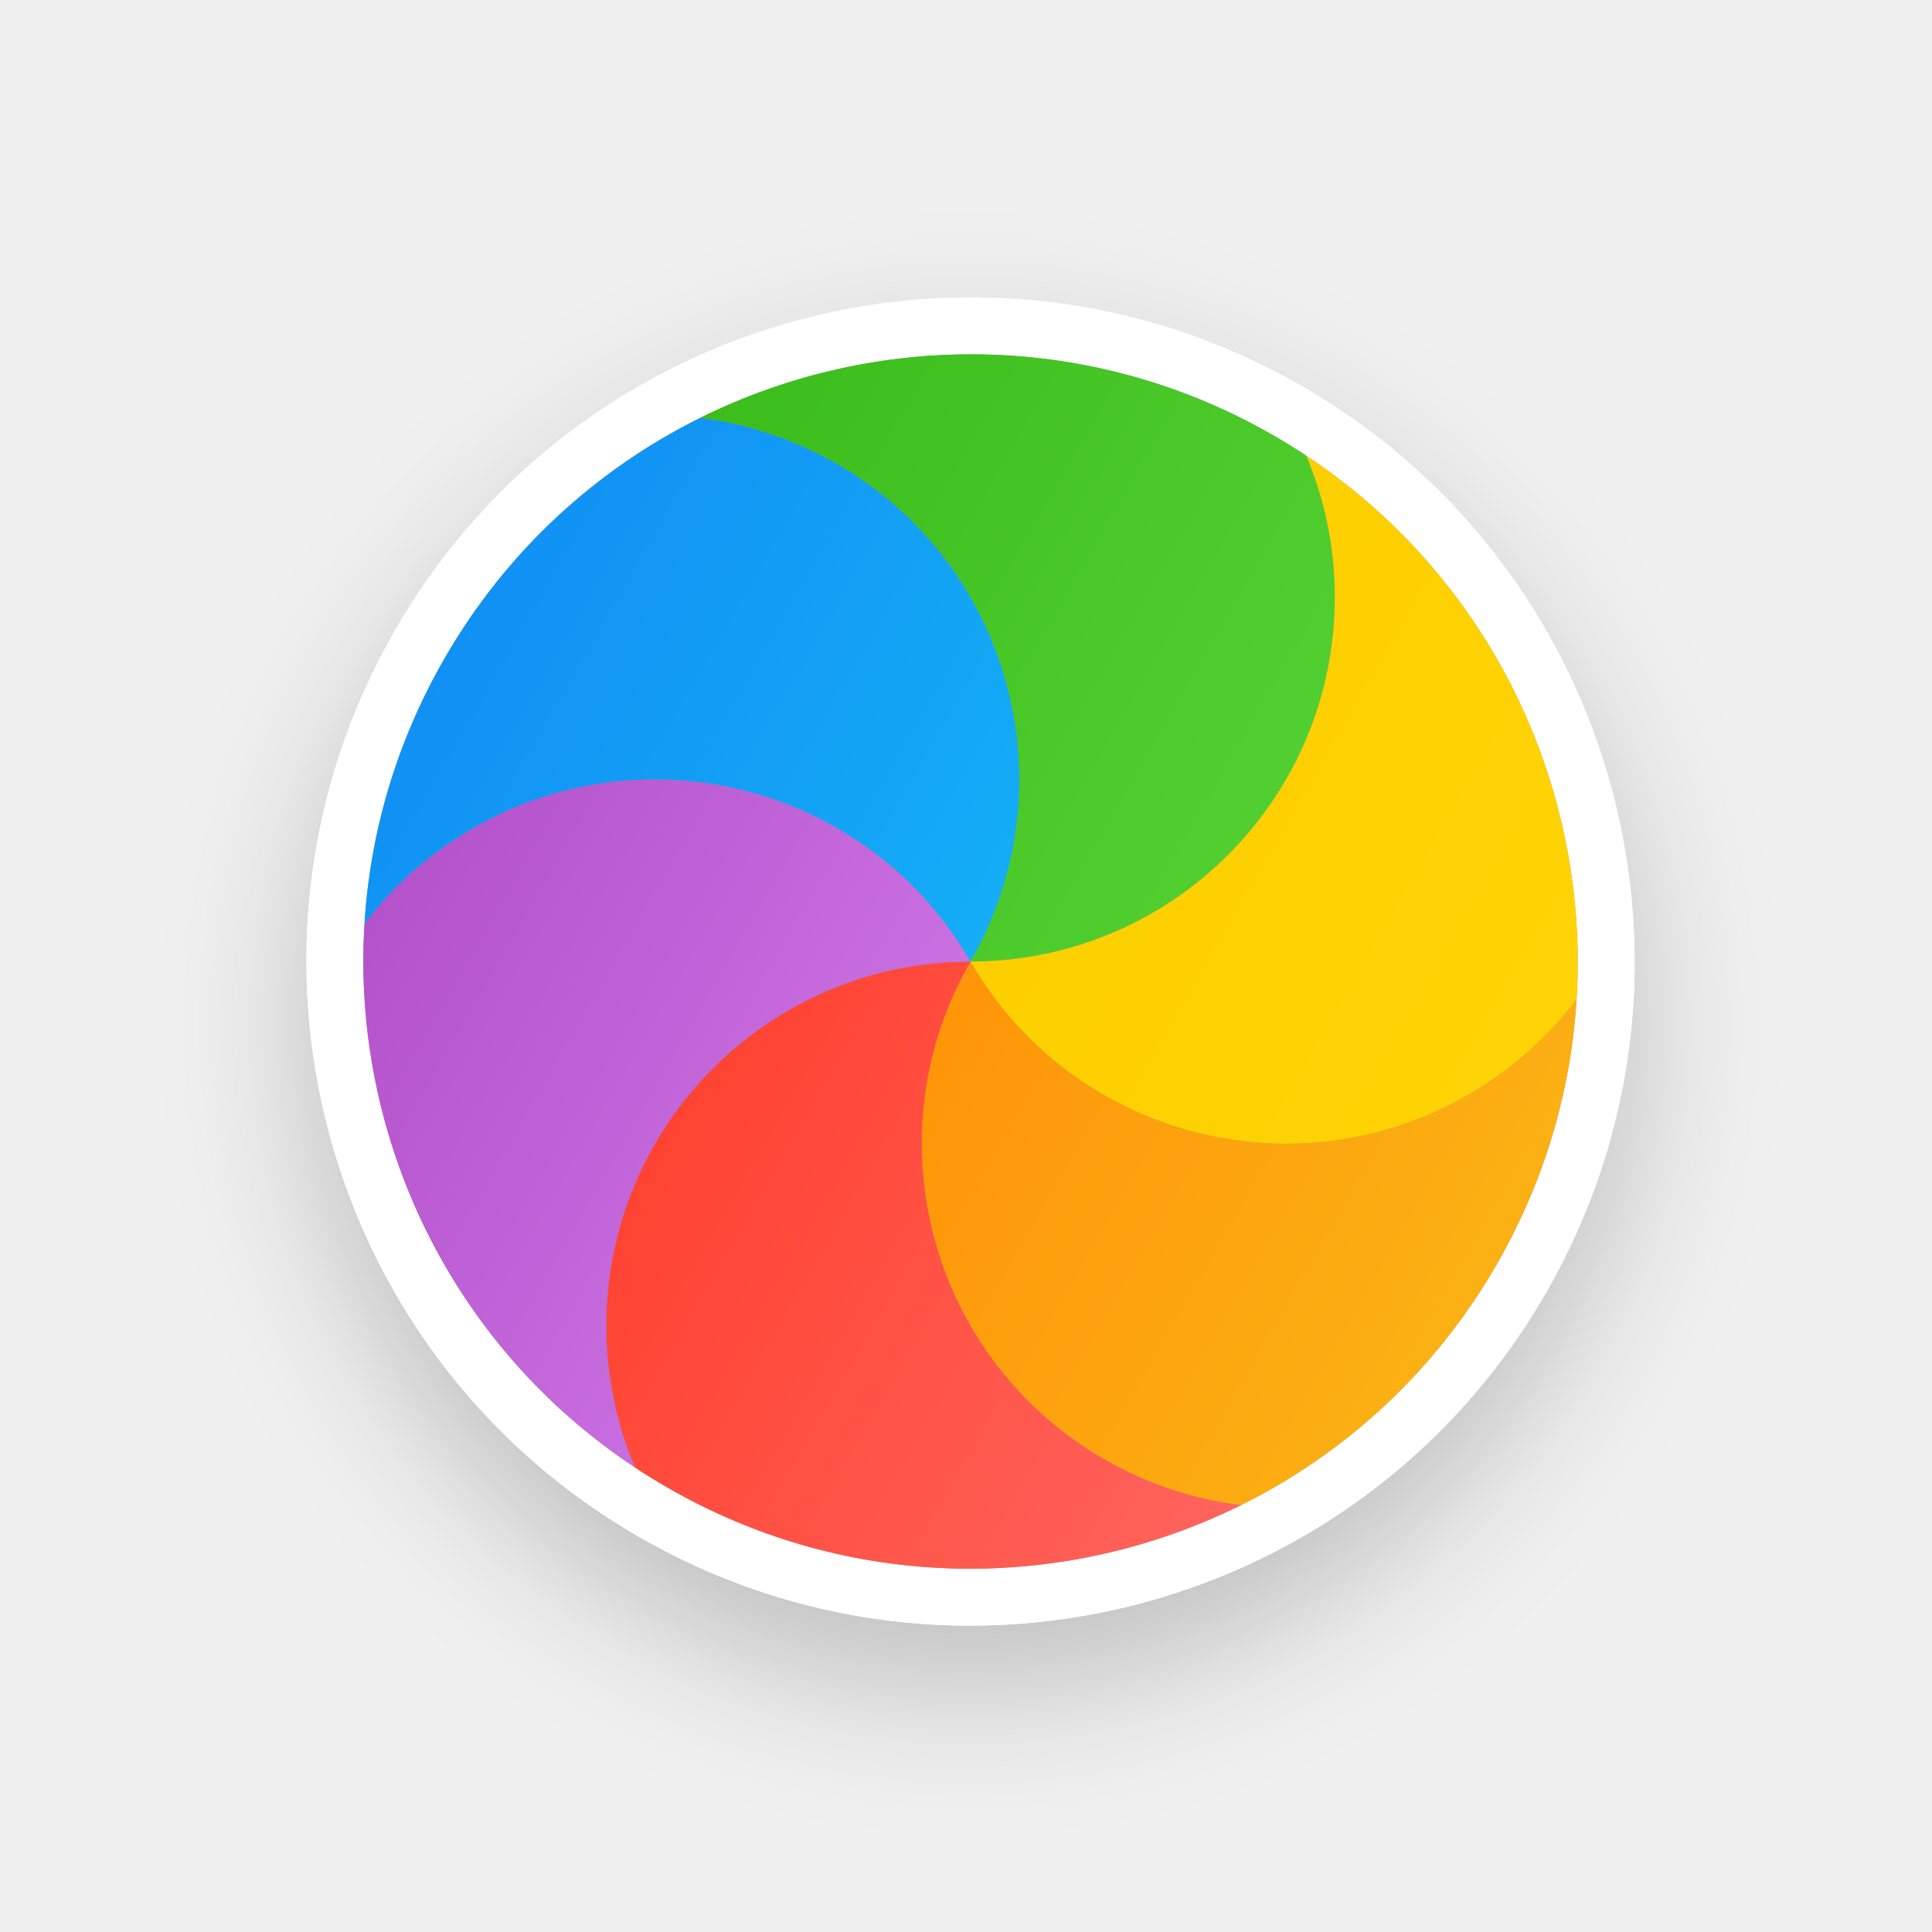
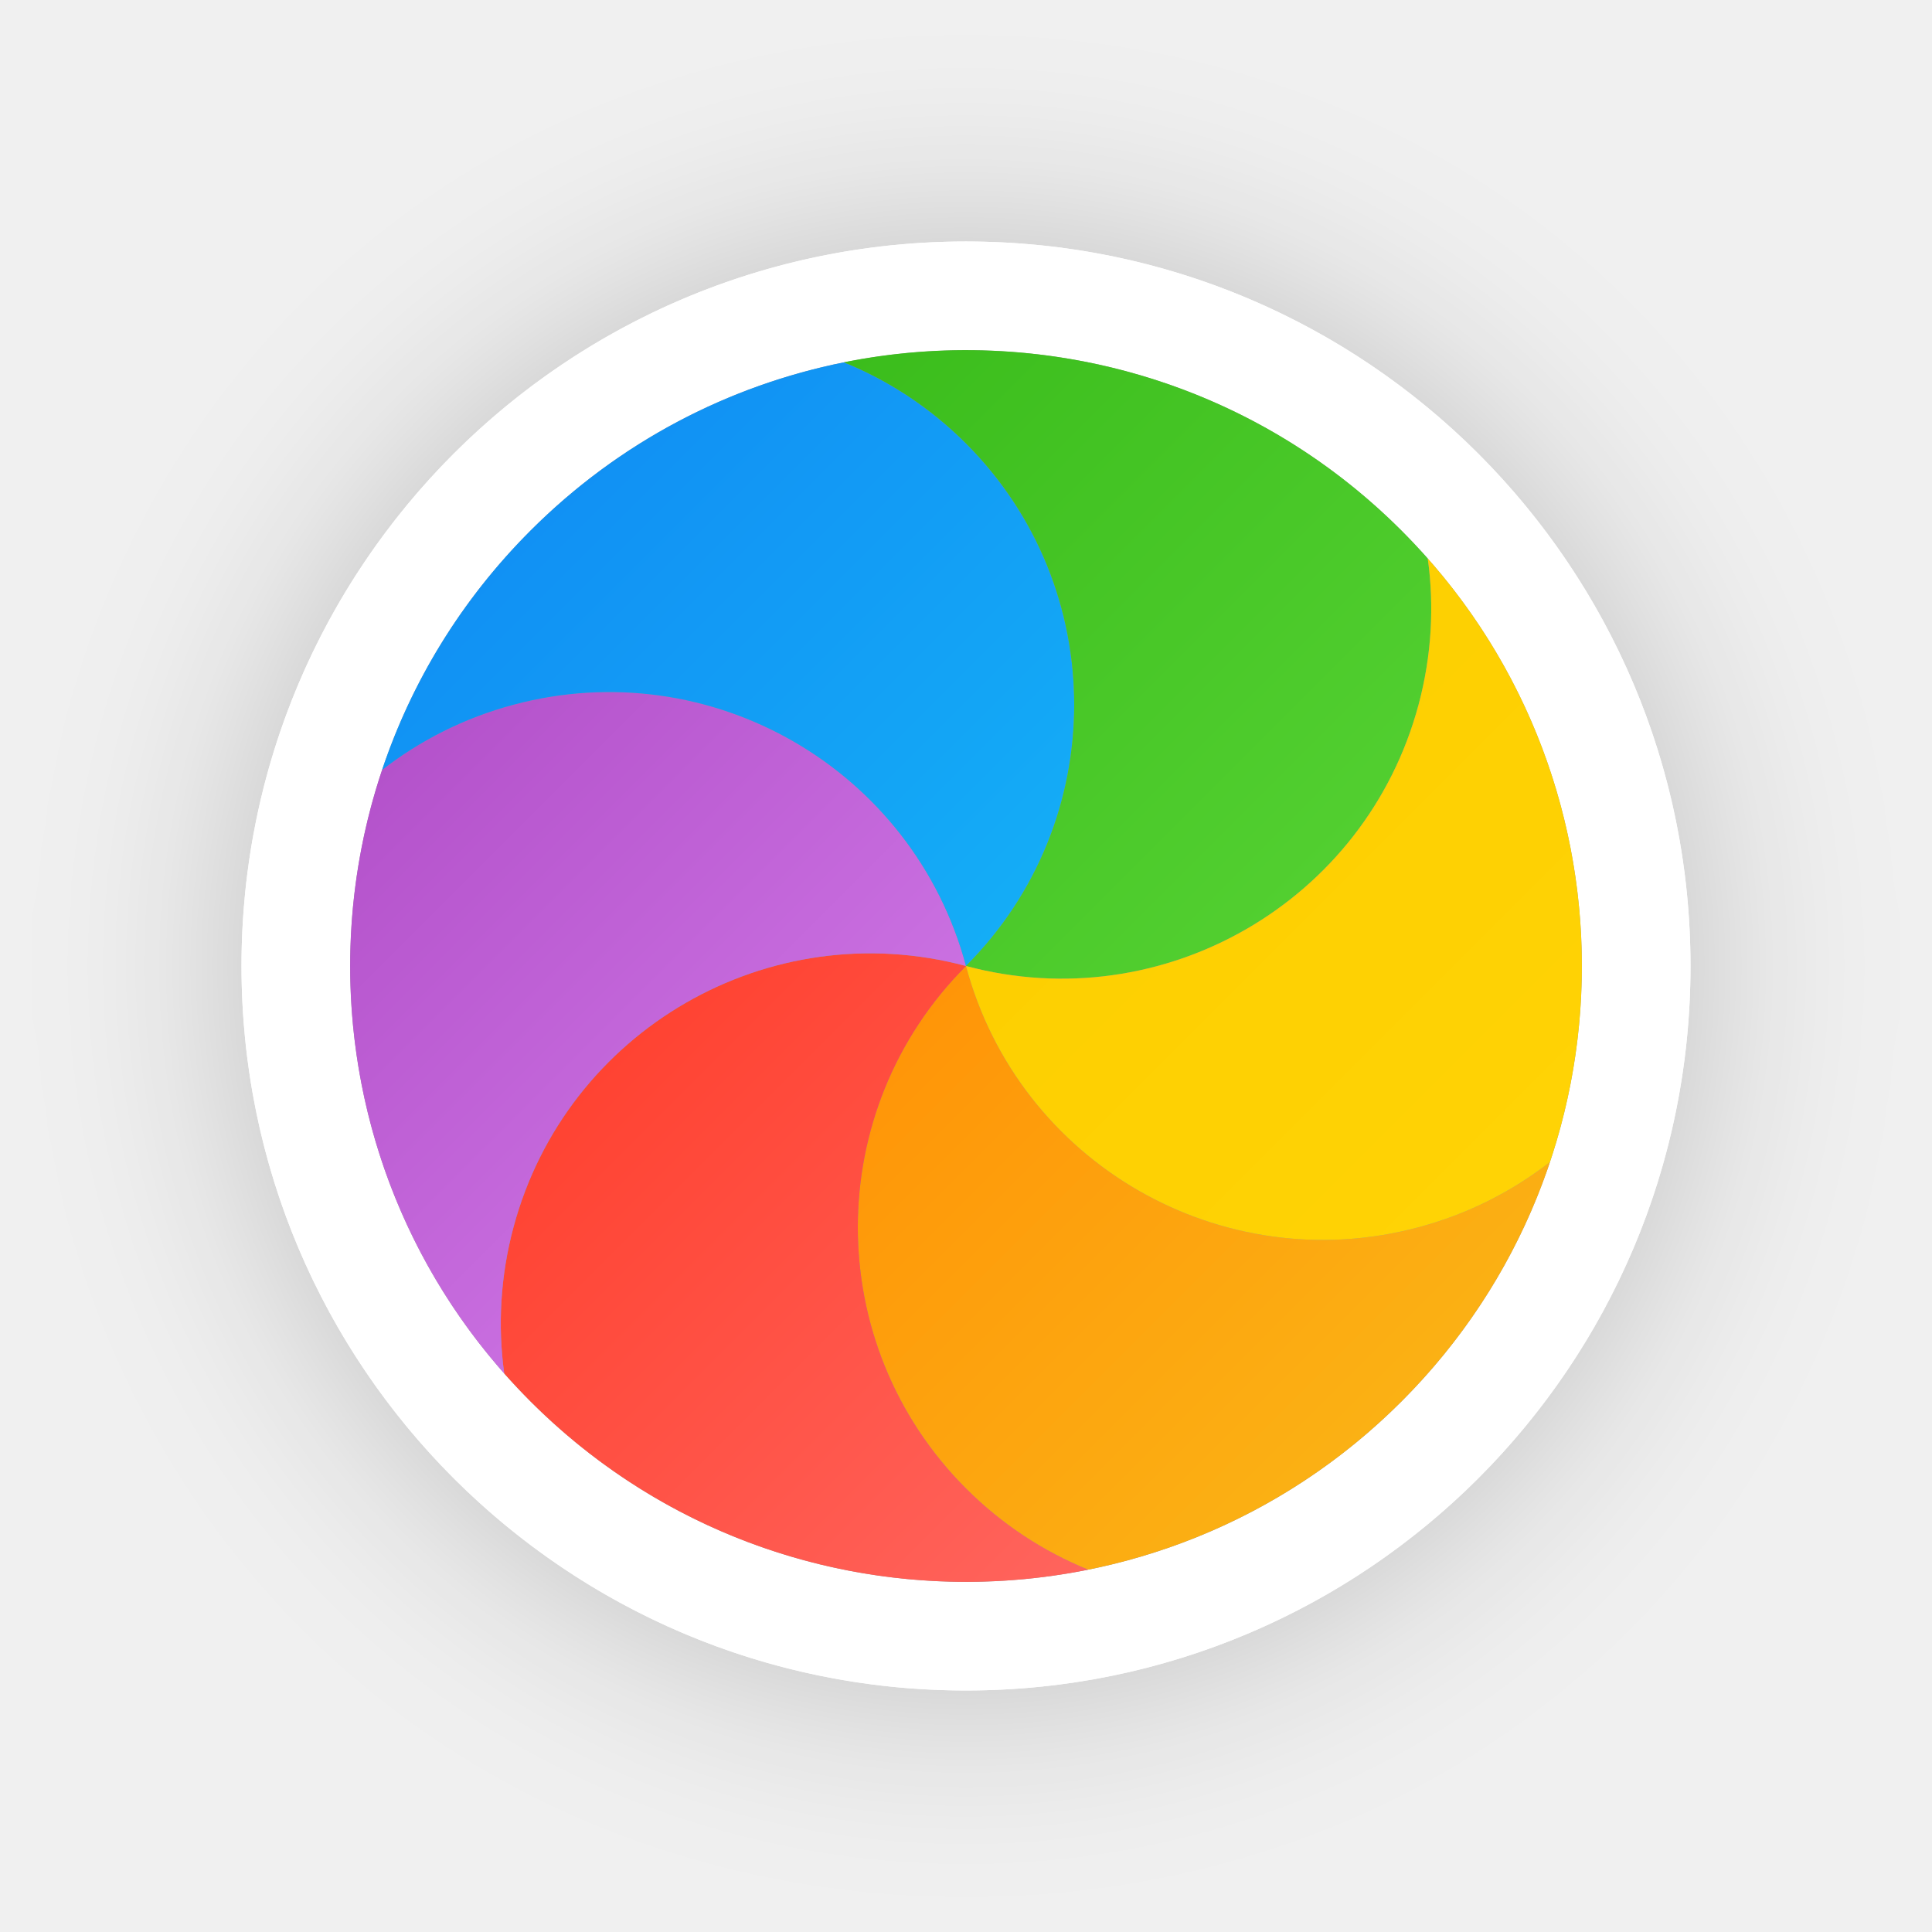
- <svg xmlns="http://www.w3.org/2000/svg" height="32" viewBox="0 0 32 32" width="32">
-   <filter id="a" color-interpolation-filters="sRGB" height="1.257" width="1.257" x="-.128" y="-.128">
-     <feGaussianBlur stdDeviation="1.177" />
+ <svg xmlns="http://www.w3.org/2000/svg" height="24" viewBox="0 0 24 24" width="24" version="1.1" id="svg2221">
+   <defs id="defs2225">
+     <filter style="color-interpolation-filters:sRGB" id="filter2849" x="-0.168" width="1.336" y="-0.168" height="1.336">
+       <feGaussianBlur stdDeviation="1.54" id="feGaussianBlur2851" />
+     </filter>
+   </defs>
+   <linearGradient id="a" gradientTransform="matrix(1.028313,0,0,0.9836115,-1.5249,0.32507)" gradientUnits="userSpaceOnUse" x1="17.871" x2="17.871" y1="7.669" y2="17.893">
+     <stop offset="0" stop-color="#fbb114" id="stop2152" />
+     <stop offset="1" stop-color="#ff9508" id="stop2154" />
+   </linearGradient>
+   <linearGradient id="b" gradientTransform="matrix(0.944652,0,0,1.070723,-1.5249,0.32507)" gradientUnits="userSpaceOnUse" x1="23.954" x2="23.954" y1="8.61" y2="19.256">
+     <stop offset="0" stop-color="#ff645d" id="stop2157" />
+     <stop offset="1" stop-color="#ff4332" id="stop2159" />
+   </linearGradient>
+   <linearGradient id="c" gradientTransform="matrix(1.103708,0,0,0.9164209,-1.5249,0.32507)" gradientUnits="userSpaceOnUse" x1="20.127" x2="20.127" y1="19.205" y2="29.033">
+     <stop offset="0" stop-color="#ca70e1" id="stop2162" />
+     <stop offset="1" stop-color="#b452cb" id="stop2164" />
+   </linearGradient>
+   <linearGradient id="d" gradientTransform="matrix(1.028313,0,0,0.9836116,-1.5249,0.32507)" gradientUnits="userSpaceOnUse" x1="16.36" x2="16.36" y1="17.893" y2="28.118">
+     <stop offset="0" stop-color="#14adf6" id="stop2167" />
+     <stop offset="1" stop-color="#1191f4" id="stop2169" />
+   </linearGradient>
+   <linearGradient id="e" gradientTransform="matrix(0.944652,0,0,1.070723,-1.5249,0.32507)" gradientUnits="userSpaceOnUse" x1="13.308" x2="13.308" y1="13.619" y2="24.265">
+     <stop offset="0" stop-color="#52cf30" id="stop2172" />
+     <stop offset="1" stop-color="#3bbd1c" id="stop2174" />
+   </linearGradient>
+   <linearGradient id="f" gradientTransform="matrix(1.103708,0,0,0.9164209,-1.5249,0.32507)" gradientUnits="userSpaceOnUse" x1="11.766" x2="11.766" y1="9.377" y2="19.205">
+     <stop offset="0" stop-color="#ffd305" id="stop2177" />
+     <stop offset="1" stop-color="#fdcf01" id="stop2179" />
+   </linearGradient>
+   <filter id="g" height="1.257" width="1.257" x="-0.128" y="-0.128" style="color-interpolation-filters:sRGB">
+     <feGaussianBlur stdDeviation="1.177" id="feGaussianBlur2182" />
  </filter>
-   <linearGradient id="b" gradientTransform="matrix(1.028313 0 0 .9836115 343.323 796.7172)" gradientUnits="userSpaceOnUse" x1="17.871" x2="17.871" y1="7.669" y2="17.893">
-     <stop offset="0" stop-color="#fbb114" />
-     <stop offset="1" stop-color="#ff9508" />
-   </linearGradient>
-   <linearGradient id="c" gradientTransform="matrix(.944652 0 0 1.070723 343.323 796.7172)" gradientUnits="userSpaceOnUse" x1="23.954" x2="23.954" y1="8.61" y2="19.256">
-     <stop offset="0" stop-color="#ff645d" />
-     <stop offset="1" stop-color="#ff4332" />
-   </linearGradient>
-   <linearGradient id="d" gradientTransform="matrix(1.103708 0 0 .9164209 343.323 796.7172)" gradientUnits="userSpaceOnUse" x1="20.127" x2="20.127" y1="19.205" y2="29.033">
-     <stop offset="0" stop-color="#ca70e1" />
-     <stop offset="1" stop-color="#b452cb" />
-   </linearGradient>
-   <linearGradient id="e" gradientTransform="matrix(1.028313 0 0 .9836116 343.323 796.7172)" gradientUnits="userSpaceOnUse" x1="16.36" x2="16.36" y1="17.893" y2="28.118">
-     <stop offset="0" stop-color="#14adf6" />
-     <stop offset="1" stop-color="#1191f4" />
-   </linearGradient>
-   <linearGradient id="f" gradientTransform="matrix(.944652 0 0 1.070723 343.323 796.7172)" gradientUnits="userSpaceOnUse" x1="13.308" x2="13.308" y1="13.619" y2="24.265">
-     <stop offset="0" stop-color="#52cf30" />
-     <stop offset="1" stop-color="#3bbd1c" />
-   </linearGradient>
-   <linearGradient id="g" gradientTransform="matrix(1.103708 0 0 .9164209 343.323 796.7172)" gradientUnits="userSpaceOnUse" x1="11.766" x2="11.766" y1="9.377" y2="19.205">
-     <stop offset="0" stop-color="#ffd305" />
-     <stop offset="1" stop-color="#fdcf01" />
-   </linearGradient>
-   <g transform="translate(0 -1020.362)">
-     <path d="m16.075 1026.3c-6.075 0-11 4.925-11 11s4.925 11 11 11 11-4.925 11-11-4.925-11-11-11z" filter="url(#a)" opacity=".2" />
-     <g fill-rule="evenodd" transform="matrix(-.4999165 .8658808 -.8658808 -.4999165 901.6079 1130.862)">
-       <g fill="#fff">
-         <circle cx="360.923" cy="814.317" r="11" />
-         <path d="m367.005 805.15c.333.789.518 1.656.518 2.567 0 3.645-2.955 6.6-6.6 6.6 1.823-3.157.741-7.193-2.416-9.016-.789-.456-1.633-.73-2.484-.835 1.475-.735 3.139-1.149 4.9-1.149 2.249 0 4.34.675 6.082 1.833z" />
-         <path d="m371.902 815.002c-.516.683-1.175 1.276-1.963 1.731-3.157 1.823-7.193.741-9.016-2.416 3.645 0 6.6-2.955 6.6-6.6 0-.91-.184-1.778-.518-2.567 2.964 1.971 4.918 5.341 4.918 9.167 0 .23-.007.459-.021.685z" />
-         <path d="m365.823 824.168c-.851-.106-1.695-.38-2.484-.835-3.157-1.823-4.238-5.859-2.416-9.016 1.823 3.157 5.859 4.238 9.016 2.416.788-.455 1.447-1.048 1.963-1.731-.247 4.022-2.656 7.46-6.079 9.166z" />
-         <path d="m354.841 823.484c-.333-.789-.518-1.656-.518-2.567 0-3.645 2.955-6.6 6.6-6.6-1.823 3.157-.741 7.193 2.416 9.016.789.456 1.633.73 2.484.835-1.475.735-3.139 1.149-4.9 1.149-2.249 0-4.34-.675-6.082-1.833z" />
-         <path d="m349.944 813.632c.516-.683 1.175-1.276 1.963-1.731 3.157-1.823 7.193-.741 9.016 2.416-3.645 0-6.6 2.955-6.6 6.6 0 .91.184 1.778.518 2.567-2.964-1.971-4.918-5.341-4.918-9.167 0-.23.007-.459.021-.685z" />
-         <path d="m356.023 804.466c.851.106 1.695.38 2.484.835 3.157 1.823 4.238 5.859 2.416 9.016-1.823-3.157-5.859-4.238-9.016-2.416-.788.455-1.447 1.048-1.963 1.731.247-4.022 2.656-7.46 6.079-9.166z" />
-       </g>
-       <circle cx="360.923" cy="814.317" fill="#959595" r="10.057" />
-       <path d="m366.484 805.936c.305.721.473 1.514.473 2.347 0 3.333-2.702 6.034-6.034 6.034 1.666-2.886.677-6.577-2.209-8.243-.722-.417-1.493-.667-2.271-.764 1.349-.672 2.87-1.05 4.48-1.05 2.056 0 3.968.617 5.561 1.676z" fill="url(#b)" />
-       <path d="m370.961 814.944c-.472.624-1.074 1.166-1.795 1.582-2.886 1.666-6.577.677-8.243-2.209 3.333 0 6.034-2.702 6.034-6.034 0-.832-.169-1.625-.473-2.347 2.71 1.802 4.496 4.883 4.496 8.381 0 .21-.007.419-.019.626z" fill="url(#c)" />
-       <path d="m365.403 823.324c-.778-.097-1.55-.347-2.271-.764-2.886-1.666-3.875-5.357-2.209-8.243 1.666 2.886 5.357 3.875 8.243 2.209.72-.416 1.323-.958 1.795-1.582-.226 3.678-2.428 6.821-5.558 8.38z" fill="url(#d)" />
-       <path d="m355.362 822.698c-.305-.721-.473-1.514-.473-2.347 0-3.333 2.702-6.034 6.034-6.034-1.666 2.886-.677 6.577 2.209 8.243.722.417 1.493.667 2.271.764-1.349.672-2.87 1.05-4.48 1.05-2.056 0-3.968-.617-5.561-1.676z" fill="url(#e)" />
-       <path d="m350.885 813.691c.472-.624 1.074-1.166 1.795-1.582 2.886-1.666 6.577-.677 8.243 2.209-3.333 0-6.034 2.702-6.034 6.034 0 .832.169 1.625.473 2.347-2.71-1.802-4.496-4.883-4.496-8.381 0-.21.007-.419.019-.626z" fill="url(#f)" />
-       <path d="m356.443 805.31c.778.097 1.55.347 2.271.764 2.886 1.666 3.875 5.357 2.209 8.243-1.666-2.886-5.357-3.875-8.243-2.209-.72.416-1.323.958-1.795 1.582.226-3.678 2.428-6.821 5.558-8.38z" fill="url(#g)" />
+   <g transform="matrix(0.8181815,0,0,0.8181815,-283.3005,-654.2592)" style="opacity:0.2;fill:#000000;fill-opacity:1;fill-rule:evenodd;filter:url(#filter2849)" id="g2839">
+     <circle id="circle2825" r="11" cy="814.317" cx="360.923" style="fill:#000000;fill-opacity:1" />
+     <path id="path2827" d="m 367.005,805.15 c 0.333,0.789 0.518,1.656 0.518,2.567 0,3.645 -2.955,6.6 -6.6,6.6 1.823,-3.157 0.741,-7.193 -2.416,-9.016 -0.789,-0.456 -1.633,-0.73 -2.484,-0.835 1.475,-0.735 3.139,-1.149 4.9,-1.149 2.249,0 4.34,0.675 6.082,1.833 z" style="fill:#000000;fill-opacity:1" />
+     <path id="path2829" d="m 371.902,815.002 c -0.516,0.683 -1.175,1.276 -1.963,1.731 -3.157,1.823 -7.193,0.741 -9.016,-2.416 3.645,0 6.6,-2.955 6.6,-6.6 0,-0.91 -0.184,-1.778 -0.518,-2.567 2.964,1.971 4.918,5.341 4.918,9.167 0,0.23 -0.007,0.459 -0.021,0.685 z" style="fill:#000000;fill-opacity:1" />
+     <path id="path2831" d="m 365.823,824.168 c -0.851,-0.106 -1.695,-0.38 -2.484,-0.835 -3.157,-1.823 -4.238,-5.859 -2.416,-9.016 1.823,3.157 5.859,4.238 9.016,2.416 0.788,-0.455 1.447,-1.048 1.963,-1.731 -0.247,4.022 -2.656,7.46 -6.079,9.166 z" style="fill:#000000;fill-opacity:1" />
+     <path id="path2833" d="m 354.841,823.484 c -0.333,-0.789 -0.518,-1.656 -0.518,-2.567 0,-3.645 2.955,-6.6 6.6,-6.6 -1.823,3.157 -0.741,7.193 2.416,9.016 0.789,0.456 1.633,0.73 2.484,0.835 -1.475,0.735 -3.139,1.149 -4.9,1.149 -2.249,0 -4.34,-0.675 -6.082,-1.833 z" style="fill:#000000;fill-opacity:1" />
+     <path id="path2835" d="m 349.944,813.632 c 0.516,-0.683 1.175,-1.276 1.963,-1.731 3.157,-1.823 7.193,-0.741 9.016,2.416 -3.645,0 -6.6,2.955 -6.6,6.6 0,0.91 0.184,1.778 0.518,2.567 -2.964,-1.971 -4.918,-5.341 -4.918,-9.167 0,-0.23 0.007,-0.459 0.021,-0.685 z" style="fill:#000000;fill-opacity:1" />
+     <path id="path2837" d="m 356.023,804.466 c 0.851,0.106 1.695,0.38 2.484,0.835 3.157,1.823 4.238,5.859 2.416,9.016 -1.823,-3.157 -5.859,-4.238 -9.016,-2.416 -0.788,0.455 -1.447,1.048 -1.963,1.731 0.247,-4.022 2.656,-7.46 6.079,-9.166 z" style="fill:#000000;fill-opacity:1" />
+   </g>
+   <g id="g2201" style="fill:#ffffff;fill-rule:evenodd" transform="matrix(0.8181815,0,0,0.8181815,-283.3005,-654.2592)">
+     <circle cx="360.923" cy="814.317" r="11" id="circle2187" />
+     <path d="m 367.005,805.15 c 0.333,0.789 0.518,1.656 0.518,2.567 0,3.645 -2.955,6.6 -6.6,6.6 1.823,-3.157 0.741,-7.193 -2.416,-9.016 -0.789,-0.456 -1.633,-0.73 -2.484,-0.835 1.475,-0.735 3.139,-1.149 4.9,-1.149 2.249,0 4.34,0.675 6.082,1.833 z" id="path2189" />
+     <path d="m 371.902,815.002 c -0.516,0.683 -1.175,1.276 -1.963,1.731 -3.157,1.823 -7.193,0.741 -9.016,-2.416 3.645,0 6.6,-2.955 6.6,-6.6 0,-0.91 -0.184,-1.778 -0.518,-2.567 2.964,1.971 4.918,5.341 4.918,9.167 0,0.23 -0.007,0.459 -0.021,0.685 z" id="path2191" />
+     <path d="m 365.823,824.168 c -0.851,-0.106 -1.695,-0.38 -2.484,-0.835 -3.157,-1.823 -4.238,-5.859 -2.416,-9.016 1.823,3.157 5.859,4.238 9.016,2.416 0.788,-0.455 1.447,-1.048 1.963,-1.731 -0.247,4.022 -2.656,7.46 -6.079,9.166 z" id="path2193" />
+     <path d="m 354.841,823.484 c -0.333,-0.789 -0.518,-1.656 -0.518,-2.567 0,-3.645 2.955,-6.6 6.6,-6.6 -1.823,3.157 -0.741,7.193 2.416,9.016 0.789,0.456 1.633,0.73 2.484,0.835 -1.475,0.735 -3.139,1.149 -4.9,1.149 -2.249,0 -4.34,-0.675 -6.082,-1.833 z" id="path2195" />
+     <path d="m 349.944,813.632 c 0.516,-0.683 1.175,-1.276 1.963,-1.731 3.157,-1.823 7.193,-0.741 9.016,2.416 -3.645,0 -6.6,2.955 -6.6,6.6 0,0.91 0.184,1.778 0.518,2.567 -2.964,-1.971 -4.918,-5.341 -4.918,-9.167 0,-0.23 0.007,-0.459 0.021,-0.685 z" id="path2197" />
+     <path d="m 356.023,804.466 c 0.851,0.106 1.695,0.38 2.484,0.835 3.157,1.823 4.238,5.859 2.416,9.016 -1.823,-3.157 -5.859,-4.238 -9.016,-2.416 -0.788,0.455 -1.447,1.048 -1.963,1.731 0.247,-4.022 2.656,-7.46 6.079,-9.166 z" id="path2199" />
+   </g>
+   <g id="g2823" transform="matrix(-1.272792,1.272792,-1.272792,-1.272792,50.18397,13.8637)">
+     <circle style="fill:#959595;fill-rule:evenodd;stroke-width:0.423" id="circle2203" r="4.25" cy="15.732" cx="14.268" />
+     <g transform="matrix(0.4225851,0,0,0.4225851,7.474854,8.157344)" id="g2813">
+       <path d="m 21.636,9.544 c 0.305,0.721 0.473,1.514 0.473,2.347 0,3.333 -2.702,6.034 -6.034,6.034 1.666,-2.886 0.677,-6.577 -2.209,-8.243 -0.722,-0.417 -1.493,-0.667 -2.271,-0.764 1.349,-0.672 2.87,-1.05 4.48,-1.05 2.056,0 3.968,0.617 5.561,1.676 z" id="path2205" style="fill:url(#a);fill-rule:evenodd" />
+       <path d="m 26.113,18.551 c -0.472,0.624 -1.074,1.166 -1.795,1.582 -2.886,1.666 -6.577,0.677 -8.243,-2.209 3.333,0 6.034,-2.702 6.034,-6.034 0,-0.832 -0.169,-1.625 -0.473,-2.347 2.71,1.802 4.496,4.883 4.496,8.381 0,0.21 -0.007,0.419 -0.019,0.626 z" id="path2207" style="fill:url(#b);fill-rule:evenodd" />
+       <path d="m 20.555,26.932 c -0.778,-0.097 -1.55,-0.347 -2.271,-0.764 -2.886,-1.666 -3.875,-5.357 -2.209,-8.243 1.666,2.886 5.357,3.875 8.243,2.209 0.72,-0.416 1.323,-0.958 1.795,-1.582 -0.226,3.678 -2.428,6.821 -5.558,8.38 z" id="path2209" style="fill:url(#c);fill-rule:evenodd" />
+       <path d="m 10.514,26.306 c -0.305,-0.721 -0.473,-1.514 -0.473,-2.347 0,-3.333 2.702,-6.034 6.034,-6.034 -1.666,2.886 -0.677,6.577 2.209,8.243 0.722,0.417 1.493,0.667 2.271,0.764 -1.349,0.672 -2.87,1.05 -4.48,1.05 -2.056,0 -3.968,-0.617 -5.561,-1.676 z" id="path2211" style="fill:url(#d);fill-rule:evenodd" />
+       <path d="m 6.037,17.299 c 0.472,-0.624 1.074,-1.166 1.795,-1.582 2.886,-1.666 6.577,-0.677 8.243,2.209 -3.333,0 -6.034,2.702 -6.034,6.034 0,0.832 0.169,1.625 0.473,2.347 -2.71,-1.802 -4.496,-4.883 -4.496,-8.381 0,-0.21 0.007,-0.419 0.019,-0.626 z" id="path2213" style="fill:url(#e);fill-rule:evenodd" />
+       <path d="m 11.595,8.918 c 0.778,0.097 1.55,0.347 2.271,0.764 2.886,1.666 3.875,5.357 2.209,8.243 -1.666,-2.886 -5.357,-3.875 -8.243,-2.209 -0.72,0.416 -1.323,0.958 -1.795,1.582 0.226,-3.678 2.428,-6.821 5.558,-8.38 z" id="path2215" style="fill:url(#f);fill-rule:evenodd" />
    </g>
  </g>
</svg>
